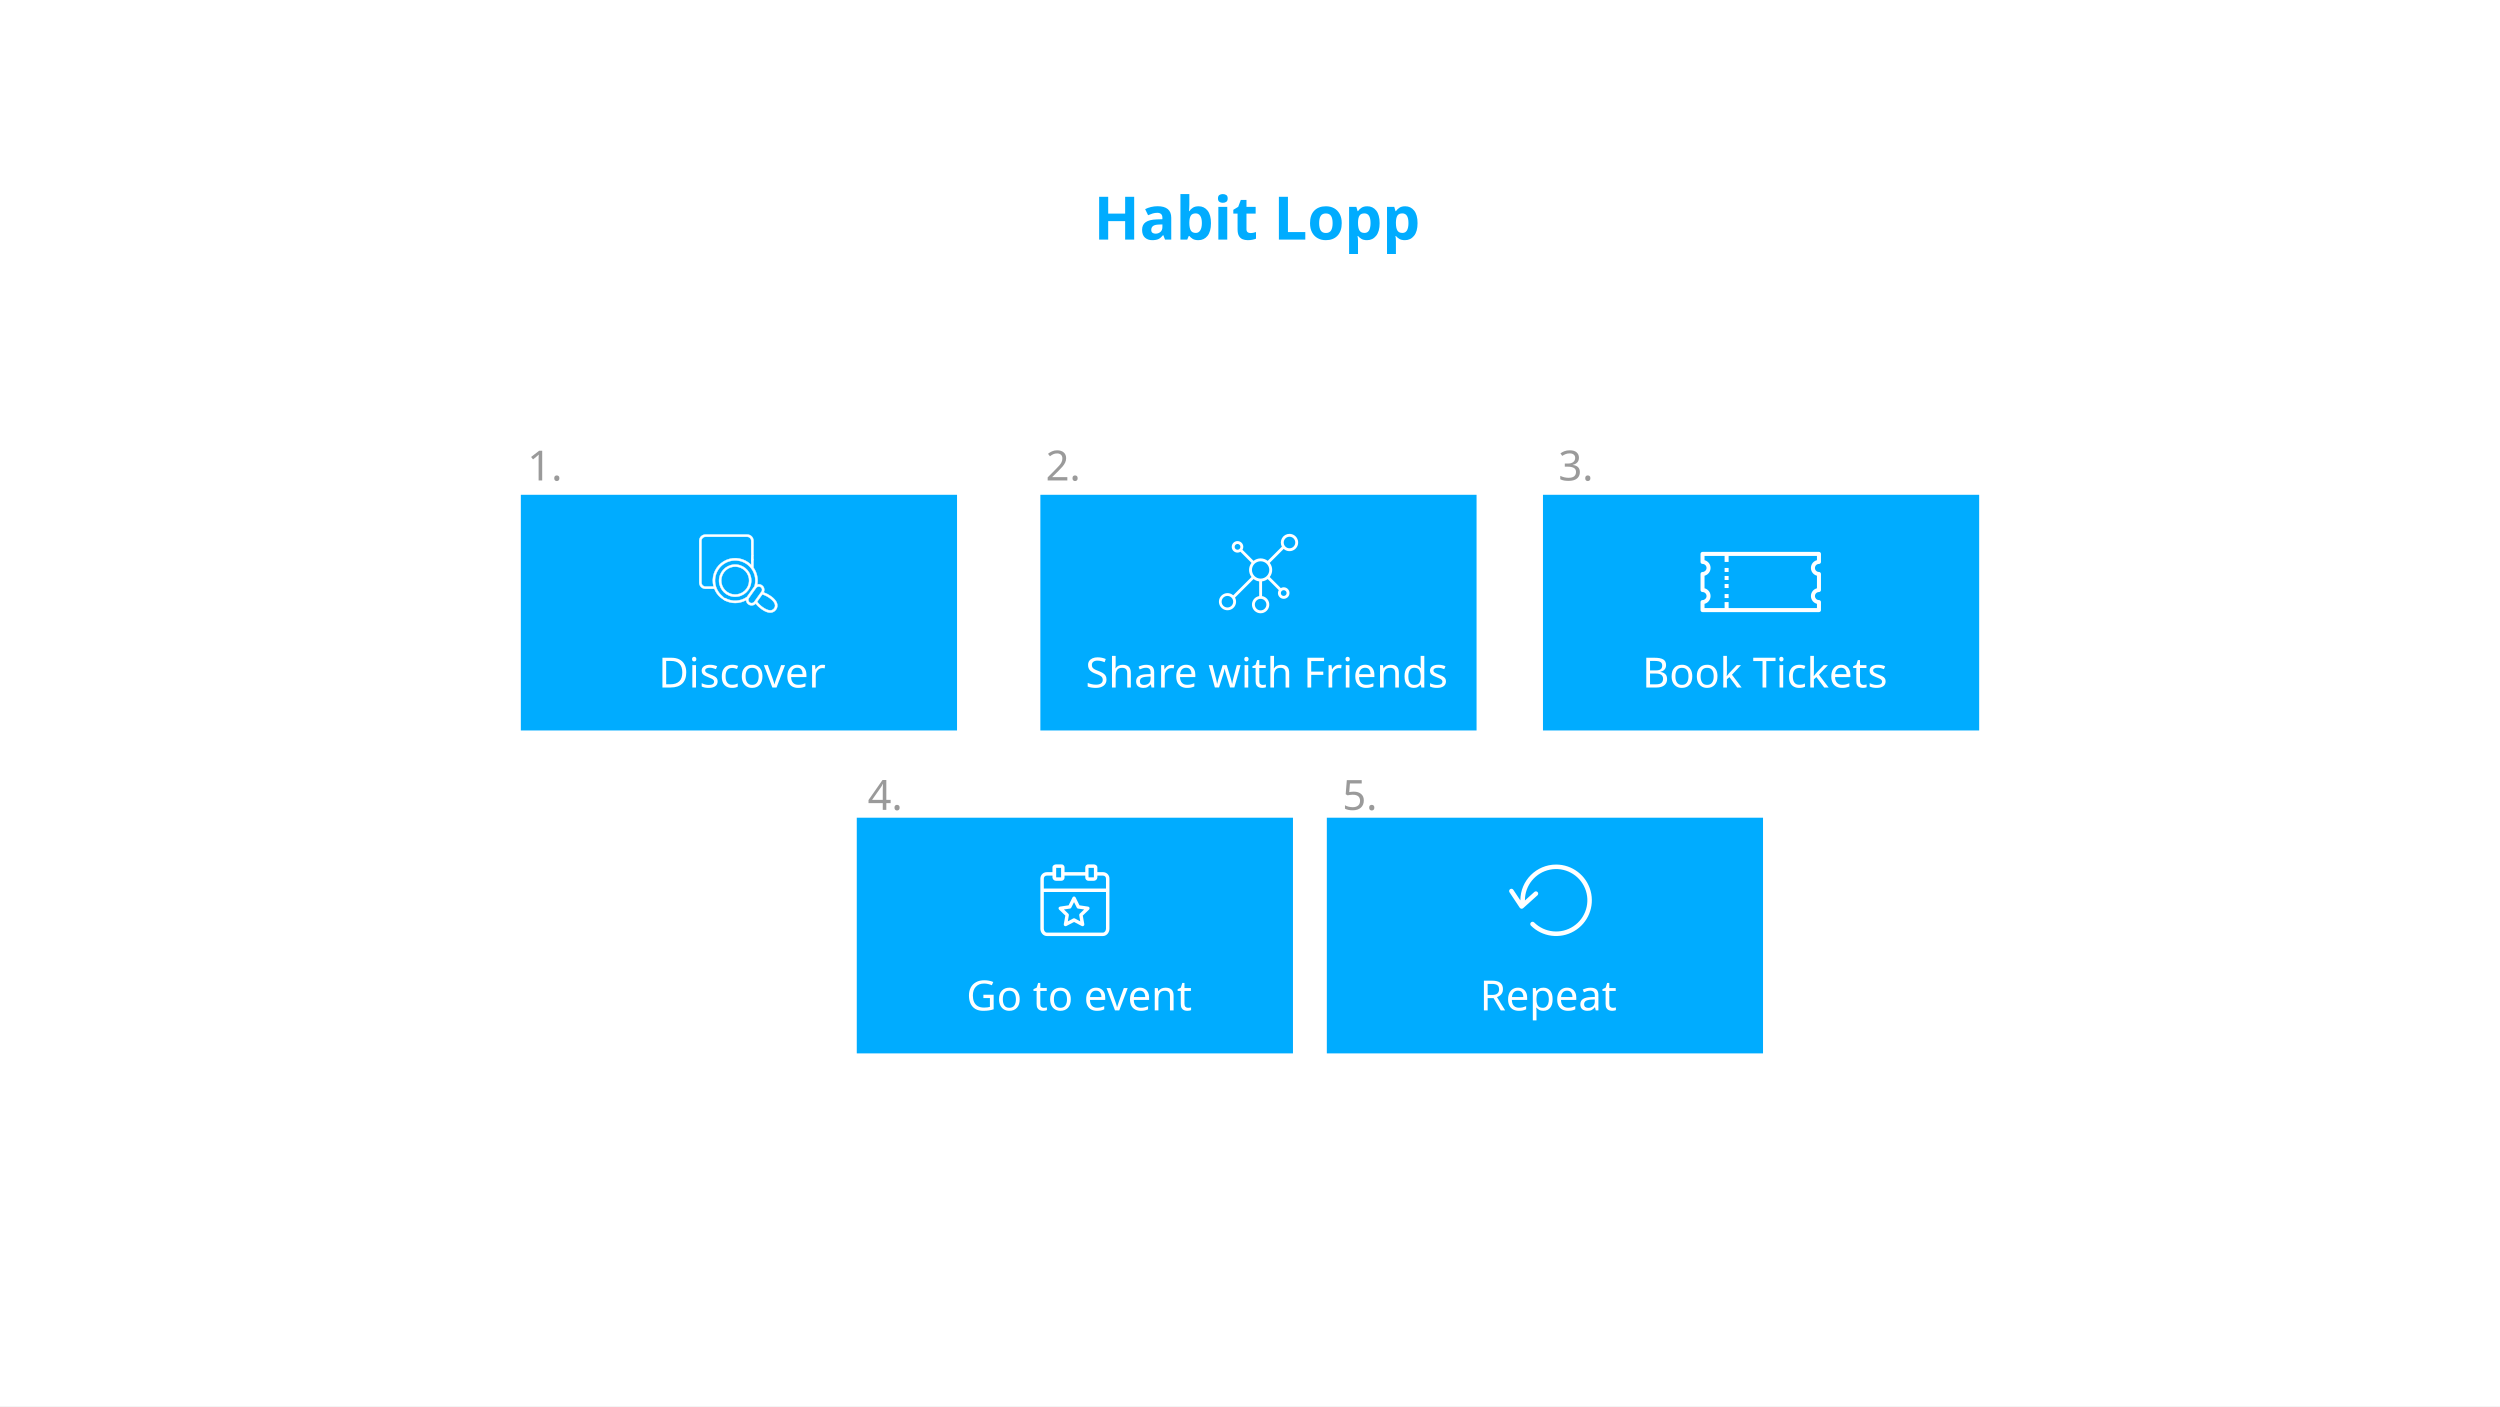
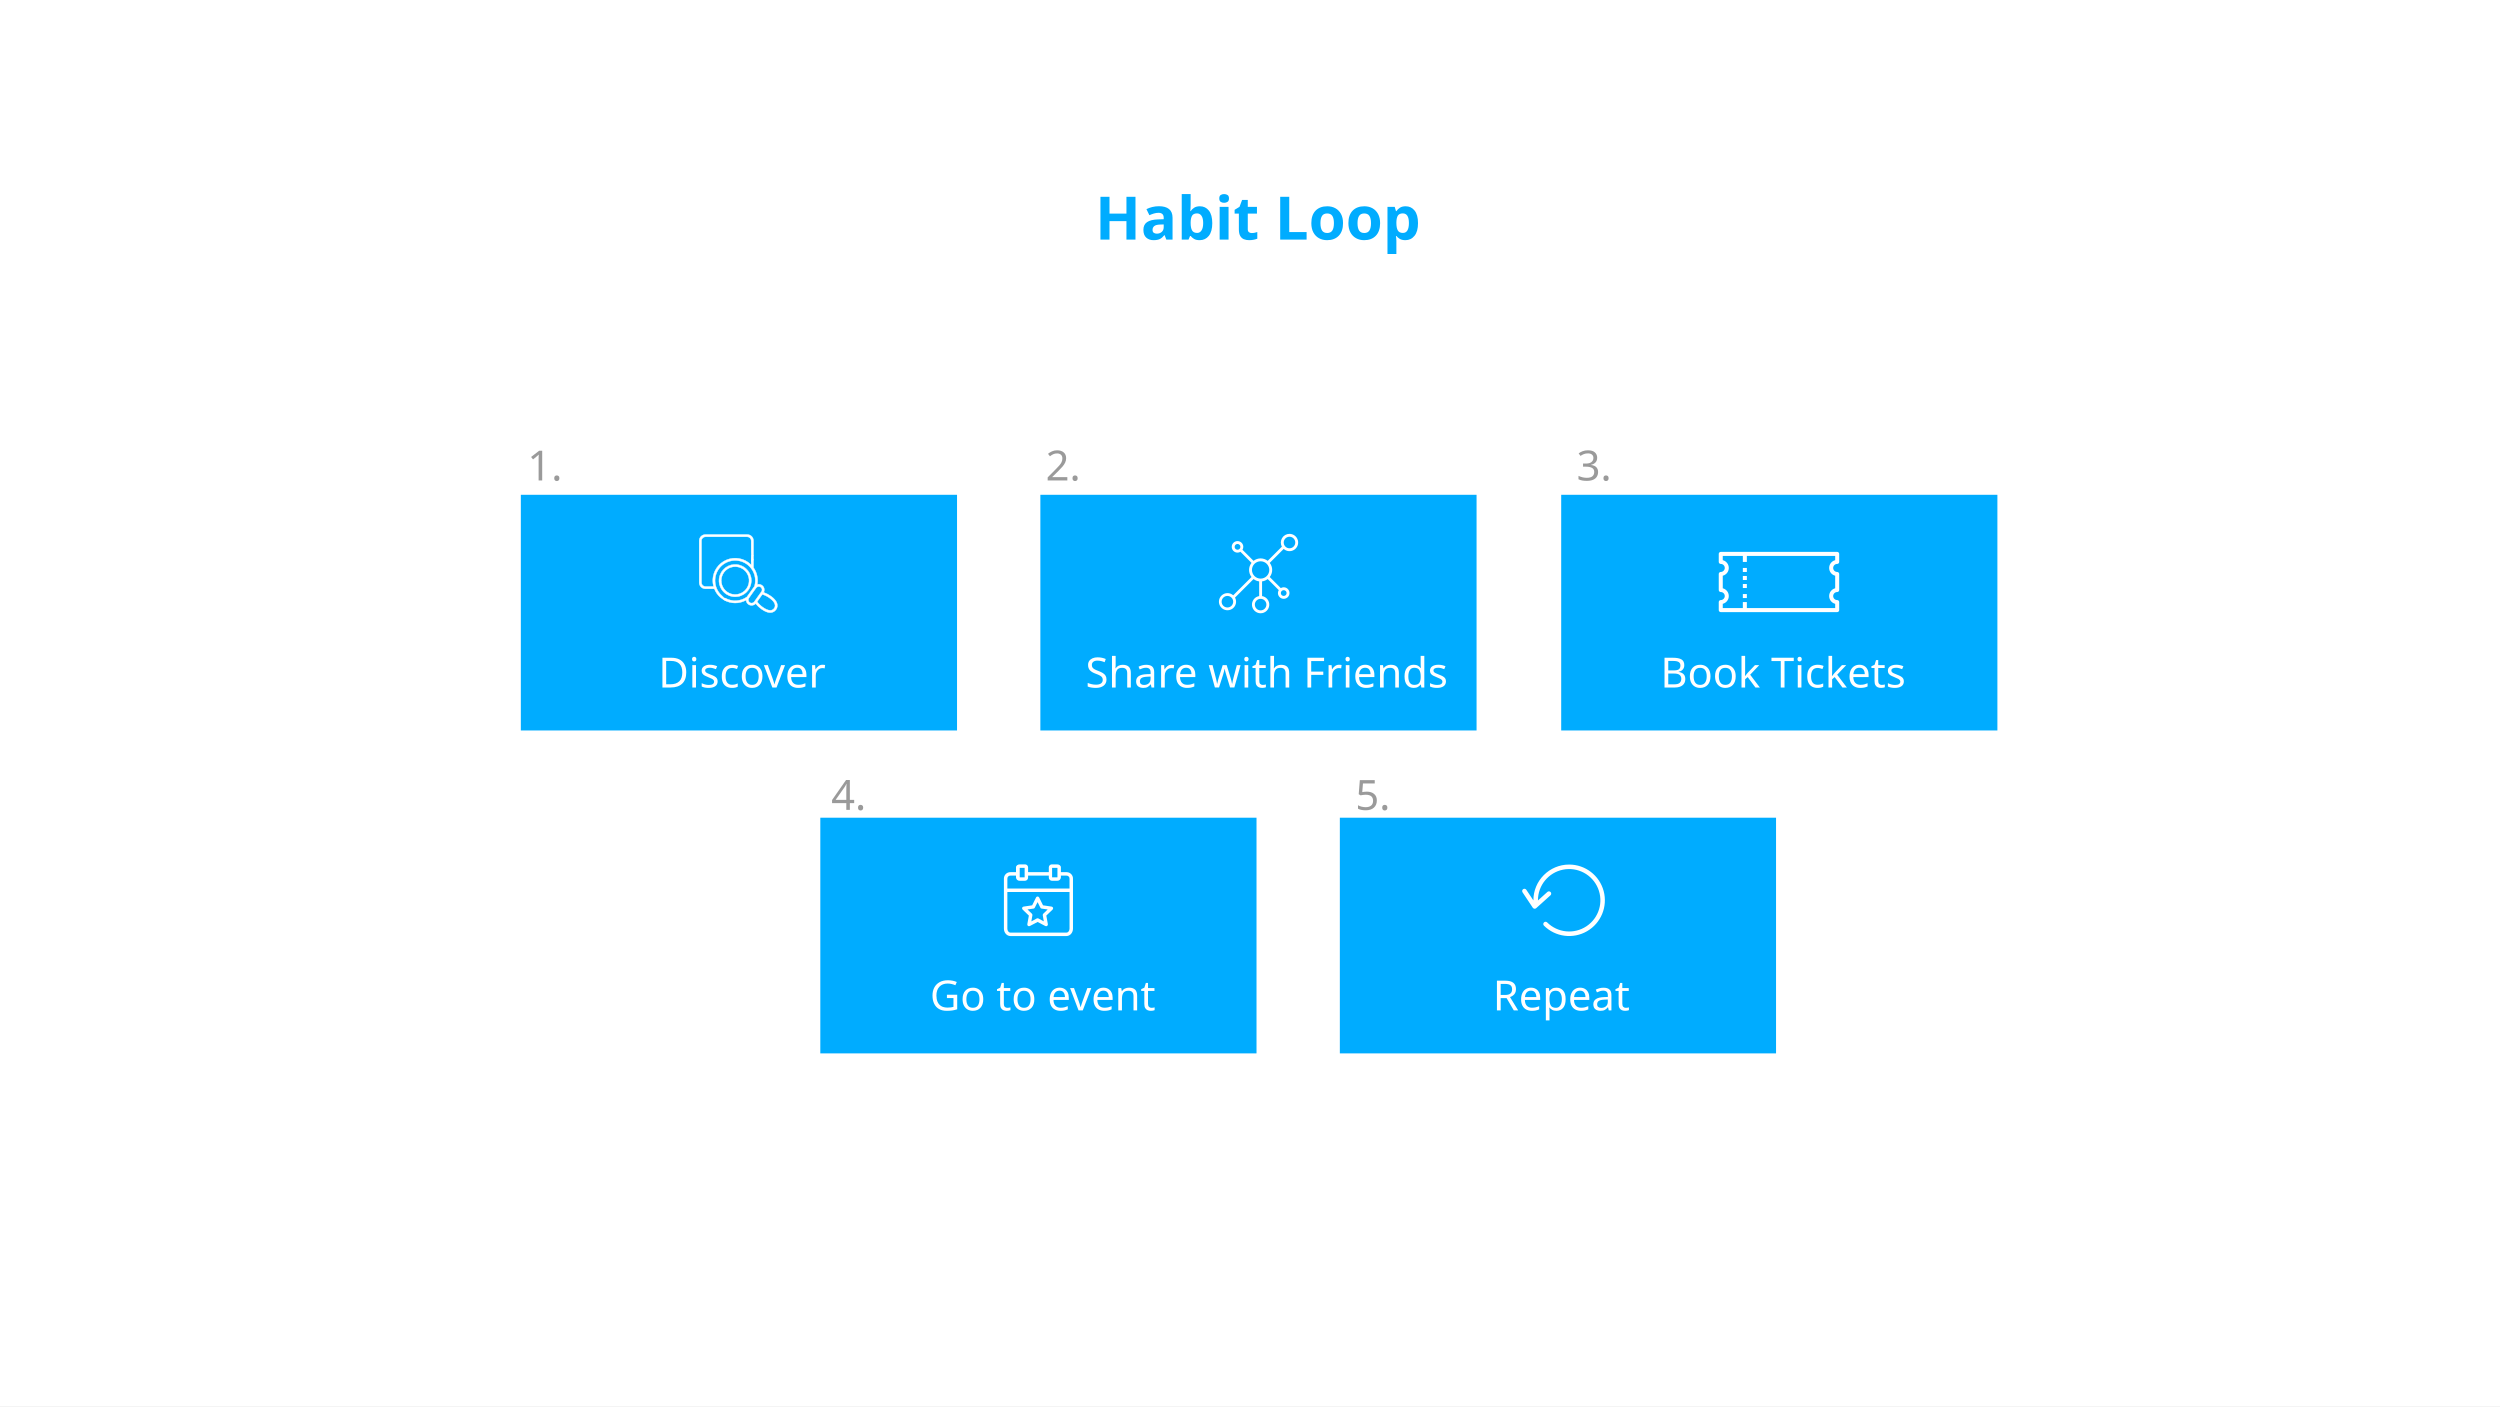
<svg xmlns="http://www.w3.org/2000/svg" width="1920" height="1080" viewBox="0 0 1920 1080">
  <defs>
-     <clipPath id="clip-ft-event-habit-loop">
+     <clipPath id="b">
      <rect width="1920" height="1080" />
    </clipPath>
  </defs>
-   <g id="ft-event-habit-loop" clip-path="url(#clip-ft-event-habit-loop)">
+   <g id="a" clip-path="url(#b)">
    <rect width="1920" height="1080" fill="#fff" />
-     <text id="Habit_Lopp" data-name="Habit Lopp" transform="translate(840 184)" fill="#00acff" font-size="46" font-family="CircularStd-Black, Circular Std Black" font-weight="800">
-       <tspan x="0" y="0">Habit Lopp</tspan>
+     <text transform="translate(841 184)" fill="#00acff" font-size="46" font-family="CircularStd-Black, Circular Std Black" font-weight="800">
+       <tspan x="0" y="0">Habit Loop</tspan>
    </text>
-     <g id="Group_10" data-name="Group 10" transform="translate(49)">
-       <rect id="Rectangle_129" data-name="Rectangle 129" width="335" height="181" transform="translate(351 380)" fill="#00acff" />
-       <rect id="Rectangle_130" data-name="Rectangle 130" width="335" height="181" transform="translate(750 380)" fill="#00acff" />
-       <rect id="Rectangle_131" data-name="Rectangle 131" width="335" height="181" transform="translate(1136 380)" fill="#00acff" />
-       <rect id="Rectangle_132" data-name="Rectangle 132" width="335" height="181" transform="translate(609 628)" fill="#00acff" />
-       <rect id="Rectangle_133" data-name="Rectangle 133" width="335" height="181" transform="translate(970 628)" fill="#00acff" />
-       <text id="Discover" transform="translate(519 528)" fill="#fff" font-size="32" font-family="CircularStd-Book, Circular Std Book">
+     <g transform="translate(49)">
+       <rect width="335" height="181" transform="translate(351 380)" fill="#00acff" />
+       <rect width="335" height="181" transform="translate(750 380)" fill="#00acff" />
+       <rect width="335" height="181" transform="translate(1150 380)" fill="#00acff" />
+       <text transform="translate(519 528)" fill="#fff" font-size="32" font-family="CircularStd-Book, Circular Std Book">
        <tspan x="-62.368" y="0">Discover</tspan>
      </text>
-       <text id="Share_with_Friends" data-name="Share with Friends" transform="translate(918 528)" fill="#fff" font-size="32" font-family="CircularStd-Book, Circular Std Book">
+       <text transform="translate(918 528)" fill="#fff" font-size="32" font-family="CircularStd-Book, Circular Std Book">
        <tspan x="-133.28" y="0">Share with Friends</tspan>
      </text>
-       <text id="Book_Tickets" data-name="Book Tickets" transform="translate(1304 528)" fill="#fff" font-size="32" font-family="CircularStd-Book, Circular Std Book">
+       <text transform="translate(1318 528)" fill="#fff" font-size="32" font-family="CircularStd-Book, Circular Std Book">
        <tspan x="-91.76" y="0">Book Tickets</tspan>
      </text>
-       <text id="Go_to_event" data-name="Go to event" transform="translate(777 776)" fill="#fff" font-size="32" font-family="CircularStd-Book, Circular Std Book">
-         <tspan x="-83.792" y="0">Go to event</tspan>
+       <g transform="translate(488 410.527)">
+         <path d="M59.714,52.969c-.633-1.841-2.211-3.67-4.691-5.434A21.5,21.5,0,0,0,49.5,44.668a4.256,4.256,0,0,0-4.92-6.1,17.17,17.17,0,0,0-2.9-12.918v-8.7a.879.879,0,0,0-1.759,0v6.593A17.333,17.333,0,0,0,37.6,21.565,17.214,17.214,0,0,0,10.523,37.6a17.322,17.322,0,0,0,.5,2.559H4.744a2.988,2.988,0,0,1-2.985-2.985V4.978A2.988,2.988,0,0,1,4.744,1.993H36.935A2.988,2.988,0,0,1,39.92,4.978v8.459c0,.486.1,7.672.59,7.672s1.169-2,1.169-2.49V4.978A4.749,4.749,0,0,0,36.935.234H4.744A4.749,4.749,0,0,0,0,4.978V37.169a4.749,4.749,0,0,0,4.744,4.744h6.863a17.14,17.14,0,0,0,4.585,6.554,28.907,28.907,0,0,0,2.884,2.04c.243,0,1.29.443,1.464.246.322-.364-2.819-3.281-3.182-3.6a15.456,15.456,0,1,1,25.081-7.173c-.057.071-.113.143-.167.218l-5.5,7.73c-.054.076-.1.153-.152.231a15.468,15.468,0,0,1-16.554.922.879.879,0,0,0-.861,1.533A17.229,17.229,0,0,0,36,50.632a4.256,4.256,0,0,0,4.24,4.02,4.306,4.306,0,0,0,.717-.06,4.226,4.226,0,0,0,2.418-1.308,21.485,21.485,0,0,0,4.522,4.279c2.776,1.974,4.957,2.645,6.638,2.645a5.344,5.344,0,0,0,4.46-2.3,5.263,5.263,0,0,0,.724-4.937ZM40.66,52.858a2.5,2.5,0,0,1-2.453-3.914l5.5-7.73A2.483,2.483,0,0,1,45.326,40.2a2.534,2.534,0,0,1,.421-.035,2.5,2.5,0,0,1,2.032,3.949l-5.5,7.73a2.483,2.483,0,0,1-1.621,1.016Zm16.9,4.03a3.509,3.509,0,0,1-3.009,1.557c-1.984,0-4.19-1.286-5.637-2.315a19.2,19.2,0,0,1-4.447-4.323l4-5.621A19.208,19.208,0,0,1,54,48.969c2.278,1.621,5.768,4.8,3.553,7.919Z" transform="translate(0 -0.234)" fill="#fff" />
+         <path d="M54.53,60.357v0c-1.969,0-4.231-.9-6.725-2.673a21.7,21.7,0,0,1-4.447-4.172,4.356,4.356,0,0,1-2.381,1.227,4.469,4.469,0,0,1-.742.062,4.406,4.406,0,0,1-4.37-3.927,17.38,17.38,0,0,1-16.732-.134,1.036,1.036,0,0,1-.157-.108,33.945,33.945,0,0,1-2.883-2.054,17.384,17.384,0,0,1-4.587-6.517H4.744A4.9,4.9,0,0,1-.15,37.169V4.978A4.9,4.9,0,0,1,4.744.084H36.935a4.9,4.9,0,0,1,4.894,4.894V25.6a17.32,17.32,0,0,1,2.936,12.763c.082-.019.164-.035.245-.049a4.476,4.476,0,0,1,.742-.062,4.37,4.37,0,0,1,2.546.817,4.416,4.416,0,0,1,1.413,5.51,21.714,21.714,0,0,1,5.4,2.832c2.506,1.783,4.1,3.636,4.745,5.507a5.408,5.408,0,0,1-.744,5.073A5.5,5.5,0,0,1,54.53,60.357ZM43.38,53.051l.109.141a21.27,21.27,0,0,0,4.49,4.248c2.442,1.737,4.646,2.617,6.551,2.617a5.21,5.21,0,0,0,4.338-2.237,5.118,5.118,0,0,0,.7-4.8c-.622-1.811-2.182-3.615-4.636-5.36a21.283,21.283,0,0,0-5.486-2.848l-.169-.056.084-.157a4.115,4.115,0,0,0-1.242-5.282,4.072,4.072,0,0,0-2.372-.762,4.131,4.131,0,0,0-1.133.158l-.23.065.042-.236a17.13,17.13,0,0,0-2.874-12.8l-.028-.039V19.81c-.036.1-.074.2-.114.293-.316.767-.621,1.156-.905,1.156-.184,0-.267-.21-.334-.526-.037-.174-.073-.4-.106-.684v3.866l-.257-.262a17.236,17.236,0,0,0-2.3-1.965,16.92,16.92,0,0,0-9.855-3.163,17.336,17.336,0,0,0-2.875.242A17.065,17.065,0,0,0,10.672,37.578a17.232,17.232,0,0,0,.495,2.537l.052.19H4.744a3.139,3.139,0,0,1-3.135-3.135V4.978A3.139,3.139,0,0,1,4.744,1.843H36.935A3.139,3.139,0,0,1,40.07,4.978v8.459c0,.2.016,1.388.062,2.734a1.026,1.026,0,0,1,1.4.059V4.978A4.6,4.6,0,0,0,36.935.384H4.744A4.6,4.6,0,0,0,.15,4.978V37.169a4.6,4.6,0,0,0,4.594,4.594h6.965l.037.1a17.081,17.081,0,0,0,4.545,6.5c.156.138,1.577,1.2,2.345,1.723a1.028,1.028,0,0,1,.418-1.083c-.813-.835-1.665-1.616-1.8-1.732A15.606,15.606,0,0,1,25.023,20.2a15.85,15.85,0,0,1,2.628-.221A15.6,15.6,0,0,1,42.583,40.02l-.008.029-.019.023c-.064.079-.115.146-.161.21l-5.5,7.73c-.046.065-.093.135-.147.222l-.016.025-.024.017a15.616,15.616,0,0,1-16.715.931.734.734,0,0,0-.408-.092,11.994,11.994,0,0,1,.793.914c.328.433.408.671.274.823a.357.357,0,0,1-.283.1,1.354,1.354,0,0,1-.234-.025A17.084,17.084,0,0,0,35.922,50.5l.209-.116.014.239a4.106,4.106,0,0,0,4.09,3.878,4.168,4.168,0,0,0,.692-.058,4.061,4.061,0,0,0,2.332-1.262ZM19.638,48.814a1.03,1.03,0,0,1,.5.132,15.316,15.316,0,0,0,16.369-.9c.051-.081.1-.149.141-.213l5.5-7.73c.045-.063.094-.128.154-.2A15.311,15.311,0,0,0,27.651,20.283a15.55,15.55,0,0,0-2.578.217,15.306,15.306,0,0,0-7.615,26.538c.136.12,1.042.952,1.882,1.82A1.027,1.027,0,0,1,19.638,48.814Zm-.517,1.545a3.2,3.2,0,0,1,.477.12,3.58,3.58,0,0,0,.772.174l.04,0c-.026-.1-.19-.436-1.142-1.436a.722.722,0,0,0-.265.271A.733.733,0,0,0,19.121,50.359ZM4.744,2.143A2.838,2.838,0,0,0,1.909,4.978V37.169A2.838,2.838,0,0,0,4.744,40h6.083a17.523,17.523,0,0,1-.452-2.391A17.365,17.365,0,0,1,24.731,18.47a17.637,17.637,0,0,1,2.924-.246,17.218,17.218,0,0,1,10.029,3.219,17.554,17.554,0,0,1,2.086,1.743V16.954a1.022,1.022,0,0,1,.076-.388c-.056-1.5-.076-2.9-.076-3.13V4.978a2.838,2.838,0,0,0-2.835-2.835Zm35.4,14.483c.129,3.411.319,4.158.4,4.32.1-.051.309-.277.59-.958a5.184,5.184,0,0,0,.391-1.37V16.941a.729.729,0,0,0-1.381-.316Zm14.4,41.969c-2.009,0-4.222-1.274-5.725-2.343a19.479,19.479,0,0,1-4.482-4.358l-.062-.087L48.4,46.012l.1.03a19.485,19.485,0,0,1,5.587,2.8c2.323,1.653,5.879,4.907,3.588,8.128A3.658,3.658,0,0,1,54.549,58.595Zm-9.9-6.789A19.279,19.279,0,0,0,49,56.007c1.467,1.043,3.621,2.287,5.551,2.288A3.373,3.373,0,0,0,57.435,56.8c2.14-3.008-1.285-6.122-3.517-7.71a19.287,19.287,0,0,0-5.4-2.731Zm-4.41,1.237a2.651,2.651,0,0,1-2.154-4.186l5.5-7.73A2.632,2.632,0,0,1,45.3,40.05a2.693,2.693,0,0,1,.446-.038A2.651,2.651,0,0,1,47.9,44.2l-5.5,7.73a2.632,2.632,0,0,1-1.718,1.077A2.685,2.685,0,0,1,40.239,53.043Zm5.509-12.73a2.392,2.392,0,0,0-.4.033,2.334,2.334,0,0,0-1.524.955l-5.5,7.73a2.35,2.35,0,0,0,1.909,3.712,2.385,2.385,0,0,0,.4-.033,2.334,2.334,0,0,0,1.524-.955l5.5-7.73a2.35,2.35,0,0,0-1.909-3.712Z" transform="translate(0 -0.234)" fill="#fff" />
+         <path d="M141.823,220.547a12.611,12.611,0,0,0,2.1-.176,12.4,12.4,0,1,0-2.1.176Zm-8.687-18.653a10.693,10.693,0,1,1,2.515,14.911A10.687,10.687,0,0,1,133.137,201.894Z" transform="translate(-114.231 -172.735)" fill="#fff" />
+         <path d="M141.823,220.7a12.6,12.6,0,0,1-5.657-23.85,12.741,12.741,0,0,1,5.7-1.352,12.6,12.6,0,0,1,2.079,25.023A12.8,12.8,0,0,1,141.823,220.7Zm.044-24.9a12.3,12.3,0,0,0-7.148,22.321,12.2,12.2,0,0,0,7.1,2.281,12.5,12.5,0,0,0,2.073-.174,12.3,12.3,0,0,0-2.029-24.427Zm-.04,23.143a10.846,10.846,0,0,1-8.813-17.131,10.874,10.874,0,0,1,8.85-4.554,10.841,10.841,0,0,1,1.789,21.531A11.011,11.011,0,0,1,141.827,218.938Zm.038-21.385a10.54,10.54,0,0,0-6.126,19.13,10.452,10.452,0,0,0,6.088,1.954,10.711,10.711,0,0,0,1.777-.15,10.541,10.541,0,0,0-1.739-20.935Z" transform="translate(-114.231 -172.735)" fill="#fff" />
+       </g>
+       <g transform="translate(1271 423.852)">
+         <path d="M90.96,9.25A1.542,1.542,0,0,0,92.5,7.708V1.542A1.542,1.542,0,0,0,90.96,0H1.542A1.542,1.542,0,0,0,0,1.542V7.708A1.542,1.542,0,0,0,1.542,9.25a3.083,3.083,0,0,1,0,6.167A1.542,1.542,0,0,0,0,16.959V29.292a1.542,1.542,0,0,0,1.542,1.542,3.083,3.083,0,0,1,0,6.167A1.542,1.542,0,0,0,0,38.542v6.167a1.542,1.542,0,0,0,1.542,1.542H90.96A1.542,1.542,0,0,0,92.5,44.709V38.542A1.542,1.542,0,0,0,90.96,37a3.083,3.083,0,0,1,0-6.167A1.542,1.542,0,0,0,92.5,29.292V16.959a1.542,1.542,0,0,0-1.542-1.542,3.083,3.083,0,0,1,0-6.167Zm-1.542,9.056v9.639a6.167,6.167,0,0,0,0,11.945v3.278H21.584V38.542H18.5v4.625H3.083V39.89a6.167,6.167,0,0,0,0-11.945V18.306a6.167,6.167,0,0,0,0-11.945V3.083H18.5V7.708h3.083V3.083H89.418V6.361a6.167,6.167,0,0,0,0,11.945Zm0,0" fill="#fff" />
+         <path d="M96,64h3.083v3.083H96Zm0,0" transform="translate(-77.5 -51.666)" fill="#fff" />
+         <path d="M96,96h3.083v3.083H96Zm0,0" transform="translate(-77.5 -77.5)" fill="#fff" />
+         <path d="M96,128h3.083v3.083H96Zm0,0" transform="translate(-77.5 -103.333)" fill="#fff" />
+         <path d="M96,168h3.083v3.083H96Zm0,0" transform="translate(-77.5 -135.624)" fill="#fff" />
+       </g>
+       <path d="M54.331,0a6.652,6.652,0,0,0-5.848,9.824l-10.9,10.9a8.811,8.811,0,0,0-10.861,0l-8.5-8.5a4.377,4.377,0,0,0,.629-2.239,4.435,4.435,0,1,0-4.435,4.435,4.377,4.377,0,0,0,2.239-.629l8.5,8.5a8.813,8.813,0,0,0,0,10.861L11.114,47.192a6.585,6.585,0,1,0,1.386,1.75L26.725,34.717a8.818,8.818,0,0,0,4.322,1.8V47.778a6.653,6.653,0,1,0,2.218,0V36.512a8.818,8.818,0,0,0,4.322-1.8l8.5,8.5a4.374,4.374,0,0,0-.63,2.24A4.435,4.435,0,1,0,49.9,41.025a4.377,4.377,0,0,0-2.239.629l-8.5-8.5a8.813,8.813,0,0,0,0-10.861L49.87,11.574A6.648,6.648,0,1,0,54.331,0ZM12.2,9.979A2.218,2.218,0,1,1,14.414,12.2,2.22,2.22,0,0,1,12.2,9.979ZM6.653,56.548a4.435,4.435,0,1,1,4.435-4.435A4.44,4.44,0,0,1,6.653,56.548ZM36.59,54.331A4.435,4.435,0,1,1,32.155,49.9,4.44,4.44,0,0,1,36.59,54.331ZM32.155,34.372a6.653,6.653,0,1,1,6.653-6.653A6.659,6.659,0,0,1,32.155,34.372ZM52.113,45.46A2.218,2.218,0,1,1,49.9,43.243,2.22,2.22,0,0,1,52.113,45.46Zm2.218-34.372a4.435,4.435,0,1,1,4.435-4.435A4.44,4.44,0,0,1,54.331,11.088Z" transform="translate(887 410)" fill="#fff" />
+       <text transform="translate(366 369)" fill="#9a9a9a" font-size="32" font-family="CircularStd-Book, Circular Std Book">
+         <tspan x="-9.952" y="0">1.</tspan>
      </text>
-       <text id="Repeat" transform="translate(1138 776)" fill="#fff" font-size="32" font-family="CircularStd-Book, Circular Std Book">
-         <tspan x="-50.464" y="0">Repeat</tspan>
+       <text transform="translate(767 369)" fill="#9a9a9a" font-size="32" font-family="CircularStd-Book, Circular Std Book">
+         <tspan x="-12.928" y="0">2.</tspan>
      </text>
-       <g id="_005-discover" data-name="005-discover" transform="translate(488 410.527)">
-         <path id="Path_14" data-name="Path 14" d="M59.714,52.969c-.633-1.841-2.211-3.67-4.691-5.434A21.5,21.5,0,0,0,49.5,44.668a4.256,4.256,0,0,0-4.92-6.1,17.17,17.17,0,0,0-2.9-12.918v-8.7a.879.879,0,0,0-1.759,0v6.593A17.333,17.333,0,0,0,37.6,21.565,17.214,17.214,0,0,0,10.523,37.6a17.322,17.322,0,0,0,.5,2.559H4.744a2.988,2.988,0,0,1-2.985-2.985V4.978A2.988,2.988,0,0,1,4.744,1.993H36.935A2.988,2.988,0,0,1,39.92,4.978v8.459c0,.486.1,7.672.59,7.672s1.169-2,1.169-2.49V4.978A4.749,4.749,0,0,0,36.935.234H4.744A4.749,4.749,0,0,0,0,4.978V37.169a4.749,4.749,0,0,0,4.744,4.744h6.863a17.14,17.14,0,0,0,4.585,6.554,28.907,28.907,0,0,0,2.884,2.04c.243,0,1.29.443,1.464.246.322-.364-2.819-3.281-3.182-3.6a15.456,15.456,0,1,1,25.081-7.173c-.057.071-.113.143-.167.218l-5.5,7.73c-.054.076-.1.153-.152.231a15.468,15.468,0,0,1-16.554.922.879.879,0,0,0-.861,1.533A17.229,17.229,0,0,0,36,50.632a4.256,4.256,0,0,0,4.24,4.02,4.306,4.306,0,0,0,.717-.06,4.226,4.226,0,0,0,2.418-1.308,21.485,21.485,0,0,0,4.522,4.279c2.776,1.974,4.957,2.645,6.638,2.645a5.344,5.344,0,0,0,4.46-2.3,5.263,5.263,0,0,0,.724-4.937ZM40.66,52.858a2.5,2.5,0,0,1-2.453-3.914l5.5-7.73A2.483,2.483,0,0,1,45.326,40.2a2.534,2.534,0,0,1,.421-.035,2.5,2.5,0,0,1,2.032,3.949l-5.5,7.73a2.483,2.483,0,0,1-1.621,1.016Zm16.9,4.03a3.509,3.509,0,0,1-3.009,1.557c-1.984,0-4.19-1.286-5.637-2.315a19.2,19.2,0,0,1-4.447-4.323l4-5.621A19.208,19.208,0,0,1,54,48.969c2.278,1.621,5.768,4.8,3.553,7.919Z" transform="translate(0 -0.234)" fill="#fff" stroke="#fff" stroke-width="0.3" />
-         <path id="Path_15" data-name="Path 15" d="M141.823,220.547a12.611,12.611,0,0,0,2.1-.176,12.4,12.4,0,1,0-2.1.176Zm-8.687-18.653a10.693,10.693,0,1,1,2.515,14.911A10.687,10.687,0,0,1,133.137,201.894Z" transform="translate(-114.231 -172.735)" fill="#fff" stroke="#fff" stroke-width="0.3" />
-       </g>
-       <g id="_002-refresh" data-name="002-refresh" transform="translate(1110 663.977)">
-         <path id="Path_5" data-name="Path 5" d="M36.084,33.267A27.481,27.481,0,0,0,8.642,60.722v.091L3.208,52.63A1.75,1.75,0,0,0,.29,54.562L8.175,66.429a1.755,1.755,0,0,0,1.245.765,1.258,1.258,0,0,0,.22.013,1.716,1.716,0,0,0,1.167-.454l10.959-9.869a1.754,1.754,0,0,0-2.347-2.607l-7.276,6.575v-.13A23.977,23.977,0,1,1,19.173,77.66,1.752,1.752,0,0,0,16.7,80.137a27.448,27.448,0,1,0,19.389-46.87Z" transform="translate(0 -33.267)" fill="#fff" />
-       </g>
-       <g id="_003-event" data-name="003-event" transform="translate(750 663.852)">
-         <g id="Group_9" data-name="Group 9" transform="translate(0)">
-           <g id="Group_8" data-name="Group 8">
-             <path id="Path_6" data-name="Path 6" d="M56.153,5.97q-.169-.007-.338,0H51.572V2.321C51.572.862,50.179,0,48.72,0H44.808a2.284,2.284,0,0,0-2.52,2.321V5.968H26.374V2.321A2.284,2.284,0,0,0,23.855,0H19.942c-1.459,0-2.851.862-2.851,2.321V5.968H12.847a4.907,4.907,0,0,0-5.042,4.768q0,.169,0,.338V49.4c0,2.918,2.122,5.636,5.039,5.636H55.816c2.918,0,5.039-2.719,5.039-5.636V11.074A4.907,4.907,0,0,0,56.153,5.97ZM44.808,2.652h4.111V9.946H44.808Zm-24.866,0h3.78V9.946h-3.78ZM58.2,49.4c0,1.459-.928,2.984-2.387,2.984H12.847c-1.459,0-2.387-1.525-2.387-2.984V21.219H58.2Zm0-38.326v7.493H10.46V11.074A2.254,2.254,0,0,1,12.847,8.62h4.244v1.459a2.729,2.729,0,0,0,2.851,2.52h3.912a2.453,2.453,0,0,0,2.52-2.385q0-.067,0-.134V8.62H42.289v1.459a2.453,2.453,0,0,0,2.385,2.52q.067,0,.134,0h3.912a2.729,2.729,0,0,0,2.851-2.52V8.62h4.244A2.255,2.255,0,0,1,58.2,11.074Z" transform="translate(-7.804)" fill="#fff" />
-             <path id="Path_7" data-name="Path 7" d="M122.857,208.874l-1.194,6.631a1.326,1.326,0,0,0,1.923,1.392l5.968-3.116,5.968,3.116.6.133a1.26,1.26,0,0,0,.8-.265,1.326,1.326,0,0,0,.531-1.26l-1.194-6.631,4.841-4.642a1.458,1.458,0,0,0,.332-1.392,1.393,1.393,0,0,0-1.061-.862l-6.631-.995-2.984-6.034a1.326,1.326,0,0,0-2.387,0l-2.984,6.034-6.631.995a1.392,1.392,0,0,0-1.061.862,1.459,1.459,0,0,0,.332,1.392ZM126.5,203.5a1.193,1.193,0,0,0,.928-.729l2.122-4.244,2.122,4.244a1.193,1.193,0,0,0,.928.729l4.708.663-3.382,3.249a1.393,1.393,0,0,0-.4,1.194l.8,4.708-4.177-2.254-.6-.133-.6.133-4.177,2.254.8-4.708a1.392,1.392,0,0,0-.4-1.194l-3.382-3.249Z" transform="translate(-103.689 -169.553)" fill="#fff" />
+       <text transform="translate(1175 369)" fill="#9a9a9a" font-size="32" font-family="CircularStd-Book, Circular Std Book">
+         <tspan x="-13.152" y="0">3.</tspan>
+       </text>
+       <g transform="translate(-28)">
+         <rect width="335" height="181" transform="translate(609 628)" fill="#00acff" />
+         <text transform="translate(777 776)" fill="#fff" font-size="32" font-family="CircularStd-Book, Circular Std Book">
+           <tspan x="-83.792" y="0">Go to event</tspan>
+         </text>
+         <g transform="translate(750 663.852)">
+           <g transform="translate(0)">
+             <path d="M56.153,5.97q-.169-.007-.338,0H51.572V2.321C51.572.862,50.179,0,48.72,0H44.808a2.284,2.284,0,0,0-2.52,2.321V5.968H26.374V2.321A2.284,2.284,0,0,0,23.855,0H19.942c-1.459,0-2.851.862-2.851,2.321V5.968H12.847a4.907,4.907,0,0,0-5.042,4.768q0,.169,0,.338V49.4c0,2.918,2.122,5.636,5.039,5.636H55.816c2.918,0,5.039-2.719,5.039-5.636V11.074A4.907,4.907,0,0,0,56.153,5.97ZM44.808,2.652h4.111V9.946H44.808Zm-24.866,0h3.78V9.946h-3.78ZM58.2,49.4c0,1.459-.928,2.984-2.387,2.984H12.847c-1.459,0-2.387-1.525-2.387-2.984V21.219H58.2Zm0-38.326v7.493H10.46V11.074A2.254,2.254,0,0,1,12.847,8.62h4.244v1.459a2.729,2.729,0,0,0,2.851,2.52h3.912a2.453,2.453,0,0,0,2.52-2.385q0-.067,0-.134V8.62H42.289v1.459a2.453,2.453,0,0,0,2.385,2.52q.067,0,.134,0h3.912a2.729,2.729,0,0,0,2.851-2.52V8.62h4.244A2.255,2.255,0,0,1,58.2,11.074Z" transform="translate(-7.804)" fill="#fff" />
+             <path d="M122.857,208.874l-1.194,6.631a1.326,1.326,0,0,0,1.923,1.392l5.968-3.116,5.968,3.116.6.133a1.26,1.26,0,0,0,.8-.265,1.326,1.326,0,0,0,.531-1.26l-1.194-6.631,4.841-4.642a1.458,1.458,0,0,0,.332-1.392,1.393,1.393,0,0,0-1.061-.862l-6.631-.995-2.984-6.034a1.326,1.326,0,0,0-2.387,0l-2.984,6.034-6.631.995a1.392,1.392,0,0,0-1.061.862,1.459,1.459,0,0,0,.332,1.392ZM126.5,203.5a1.193,1.193,0,0,0,.928-.729l2.122-4.244,2.122,4.244a1.193,1.193,0,0,0,.928.729l4.708.663-3.382,3.249a1.393,1.393,0,0,0-.4,1.194l.8,4.708-4.177-2.254-.6-.133-.6.133-4.177,2.254.8-4.708a1.392,1.392,0,0,0-.4-1.194l-3.382-3.249Z" transform="translate(-103.689 -169.553)" fill="#fff" />
          </g>
        </g>
+         <text transform="translate(631 622)" fill="#9a9a9a" font-size="32" font-family="CircularStd-Book, Circular Std Book">
+           <tspan x="-13.648" y="0">4.</tspan>
+         </text>
      </g>
-       <g id="_004-ticket" data-name="004-ticket" transform="translate(1257 423.852)">
-         <path id="Path_8" data-name="Path 8" d="M90.96,9.25A1.542,1.542,0,0,0,92.5,7.708V1.542A1.542,1.542,0,0,0,90.96,0H1.542A1.542,1.542,0,0,0,0,1.542V7.708A1.542,1.542,0,0,0,1.542,9.25a3.083,3.083,0,0,1,0,6.167A1.542,1.542,0,0,0,0,16.959V29.292a1.542,1.542,0,0,0,1.542,1.542,3.083,3.083,0,0,1,0,6.167A1.542,1.542,0,0,0,0,38.542v6.167a1.542,1.542,0,0,0,1.542,1.542H90.96A1.542,1.542,0,0,0,92.5,44.709V38.542A1.542,1.542,0,0,0,90.96,37a3.083,3.083,0,0,1,0-6.167A1.542,1.542,0,0,0,92.5,29.292V16.959a1.542,1.542,0,0,0-1.542-1.542,3.083,3.083,0,0,1,0-6.167Zm-1.542,9.056v9.639a6.167,6.167,0,0,0,0,11.945v3.278H21.584V38.542H18.5v4.625H3.083V39.89a6.167,6.167,0,0,0,0-11.945V18.306a6.167,6.167,0,0,0,0-11.945V3.083H18.5V7.708h3.083V3.083H89.418V6.361a6.167,6.167,0,0,0,0,11.945Zm0,0" fill="#fff" />
-         <path id="Path_9" data-name="Path 9" d="M96,64h3.083v3.083H96Zm0,0" transform="translate(-77.5 -51.666)" fill="#fff" />
-         <path id="Path_10" data-name="Path 10" d="M96,96h3.083v3.083H96Zm0,0" transform="translate(-77.5 -77.5)" fill="#fff" />
-         <path id="Path_11" data-name="Path 11" d="M96,128h3.083v3.083H96Zm0,0" transform="translate(-77.5 -103.333)" fill="#fff" />
-         <path id="Path_12" data-name="Path 12" d="M96,168h3.083v3.083H96Zm0,0" transform="translate(-77.5 -135.624)" fill="#fff" />
+       <g transform="translate(10)">
+         <rect width="335" height="181" transform="translate(970 628)" fill="#00acff" />
+         <text transform="translate(1138 776)" fill="#fff" font-size="32" font-family="CircularStd-Book, Circular Std Book">
+           <tspan x="-50.464" y="0">Repeat</tspan>
+         </text>
+         <g transform="translate(1110 663.977)">
+           <path d="M36.084,33.267A27.481,27.481,0,0,0,8.642,60.722v.091L3.208,52.63A1.75,1.75,0,0,0,.29,54.562L8.175,66.429a1.755,1.755,0,0,0,1.245.765,1.258,1.258,0,0,0,.22.013,1.716,1.716,0,0,0,1.167-.454l10.959-9.869a1.754,1.754,0,0,0-2.347-2.607l-7.276,6.575v-.13A23.977,23.977,0,1,1,19.173,77.66,1.752,1.752,0,0,0,16.7,80.137a27.448,27.448,0,1,0,19.389-46.87Z" transform="translate(0 -33.267)" fill="#fff" />
+         </g>
+         <text transform="translate(995 622)" fill="#9a9a9a" font-size="32" font-family="CircularStd-Book, Circular Std Book">
+           <tspan x="-13.072" y="0">5.</tspan>
+         </text>
      </g>
-       <path id="_001-network" data-name="001-network" d="M54.331,0a6.652,6.652,0,0,0-5.848,9.824l-10.9,10.9a8.811,8.811,0,0,0-10.861,0l-8.5-8.5a4.377,4.377,0,0,0,.629-2.239,4.435,4.435,0,1,0-4.435,4.435,4.377,4.377,0,0,0,2.239-.629l8.5,8.5a8.813,8.813,0,0,0,0,10.861L11.114,47.192a6.585,6.585,0,1,0,1.386,1.75L26.725,34.717a8.818,8.818,0,0,0,4.322,1.8V47.778a6.653,6.653,0,1,0,2.218,0V36.512a8.818,8.818,0,0,0,4.322-1.8l8.5,8.5a4.374,4.374,0,0,0-.63,2.24A4.435,4.435,0,1,0,49.9,41.025a4.377,4.377,0,0,0-2.239.629l-8.5-8.5a8.813,8.813,0,0,0,0-10.861L49.87,11.574A6.648,6.648,0,1,0,54.331,0ZM12.2,9.979A2.218,2.218,0,1,1,14.414,12.2,2.22,2.22,0,0,1,12.2,9.979ZM6.653,56.548a4.435,4.435,0,1,1,4.435-4.435A4.44,4.44,0,0,1,6.653,56.548ZM36.59,54.331A4.435,4.435,0,1,1,32.155,49.9,4.44,4.44,0,0,1,36.59,54.331ZM32.155,34.372a6.653,6.653,0,1,1,6.653-6.653A6.659,6.659,0,0,1,32.155,34.372ZM52.113,45.46A2.218,2.218,0,1,1,49.9,43.243,2.22,2.22,0,0,1,52.113,45.46Zm2.218-34.372a4.435,4.435,0,1,1,4.435-4.435A4.44,4.44,0,0,1,54.331,11.088Z" transform="translate(887 410)" fill="#fff" />
-       <text id="_1." data-name="1." transform="translate(366 369)" fill="#9a9a9a" font-size="32" font-family="CircularStd-Book, Circular Std Book">
-         <tspan x="-9.952" y="0">1.</tspan>
-       </text>
-       <text id="_2." data-name="2." transform="translate(767 369)" fill="#9a9a9a" font-size="32" font-family="CircularStd-Book, Circular Std Book">
-         <tspan x="-12.928" y="0">2.</tspan>
-       </text>
-       <text id="_3." data-name="3." transform="translate(1161 369)" fill="#9a9a9a" font-size="32" font-family="CircularStd-Book, Circular Std Book">
-         <tspan x="-13.152" y="0">3.</tspan>
-       </text>
-       <text id="_4." data-name="4." transform="translate(631 622)" fill="#9a9a9a" font-size="32" font-family="CircularStd-Book, Circular Std Book">
-         <tspan x="-13.648" y="0">4.</tspan>
-       </text>
-       <text id="_5." data-name="5." transform="translate(995 622)" fill="#9a9a9a" font-size="32" font-family="CircularStd-Book, Circular Std Book">
-         <tspan x="-13.072" y="0">5.</tspan>
-       </text>
    </g>
  </g>
</svg>
